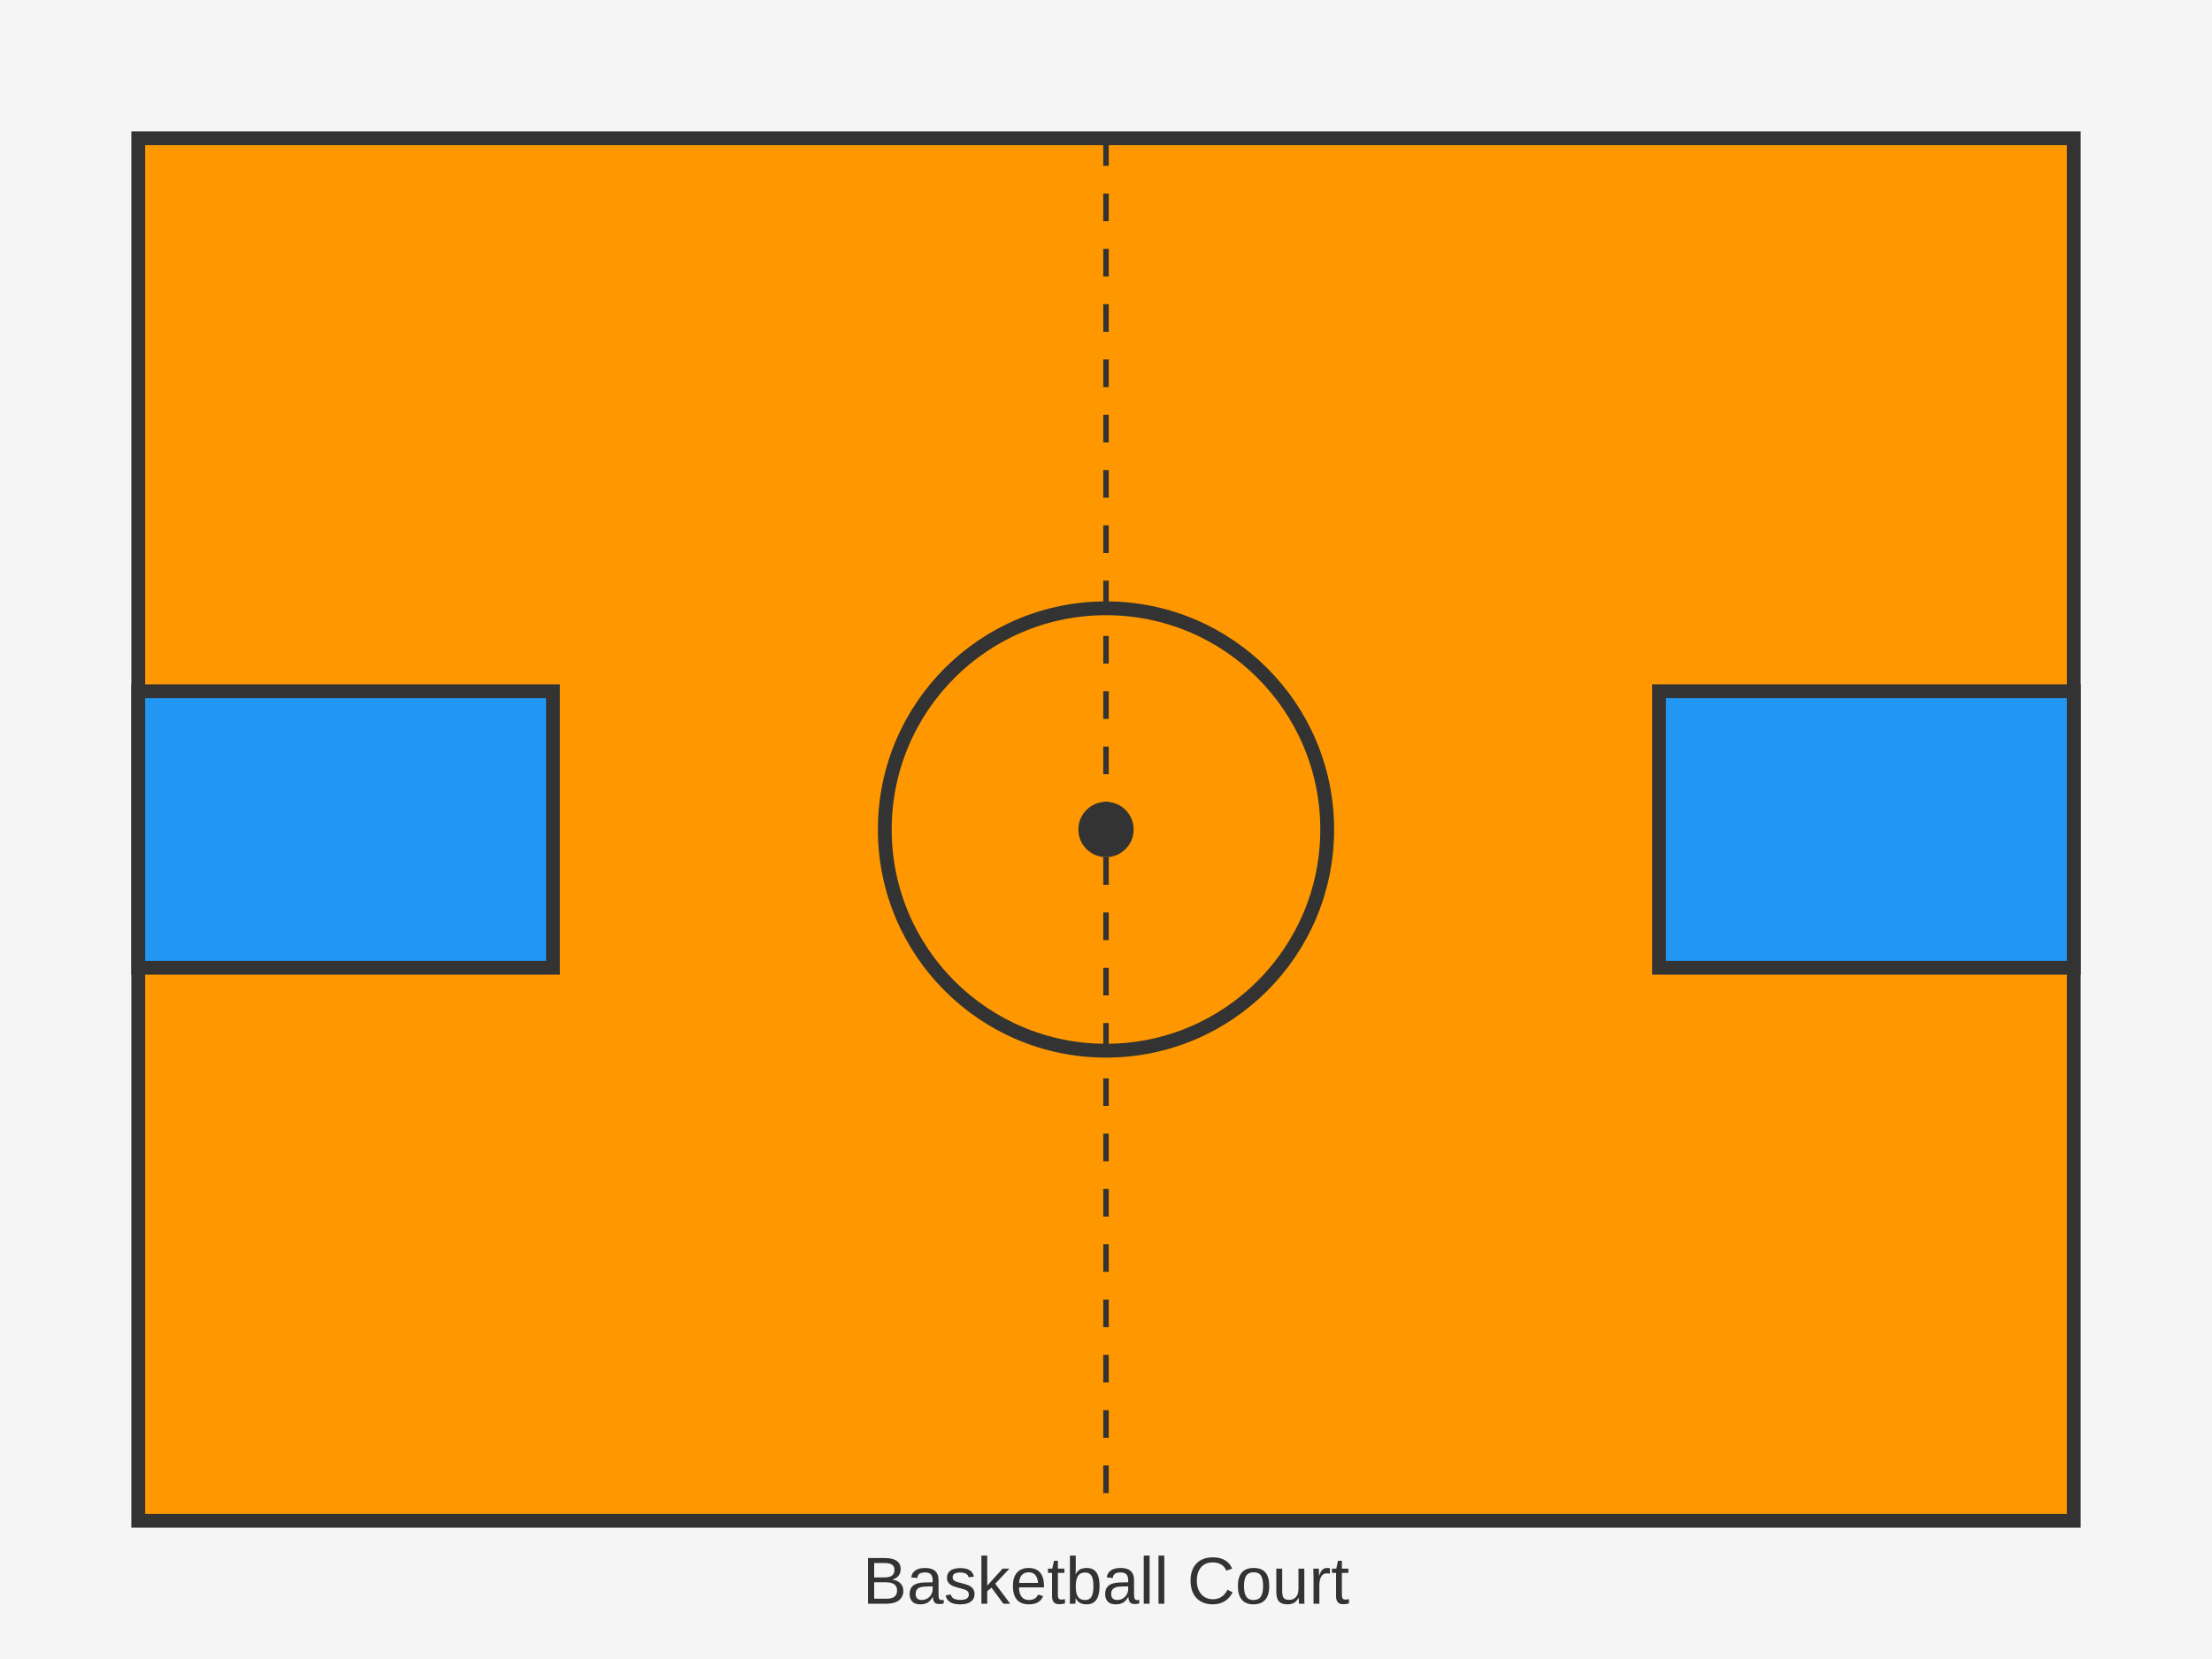
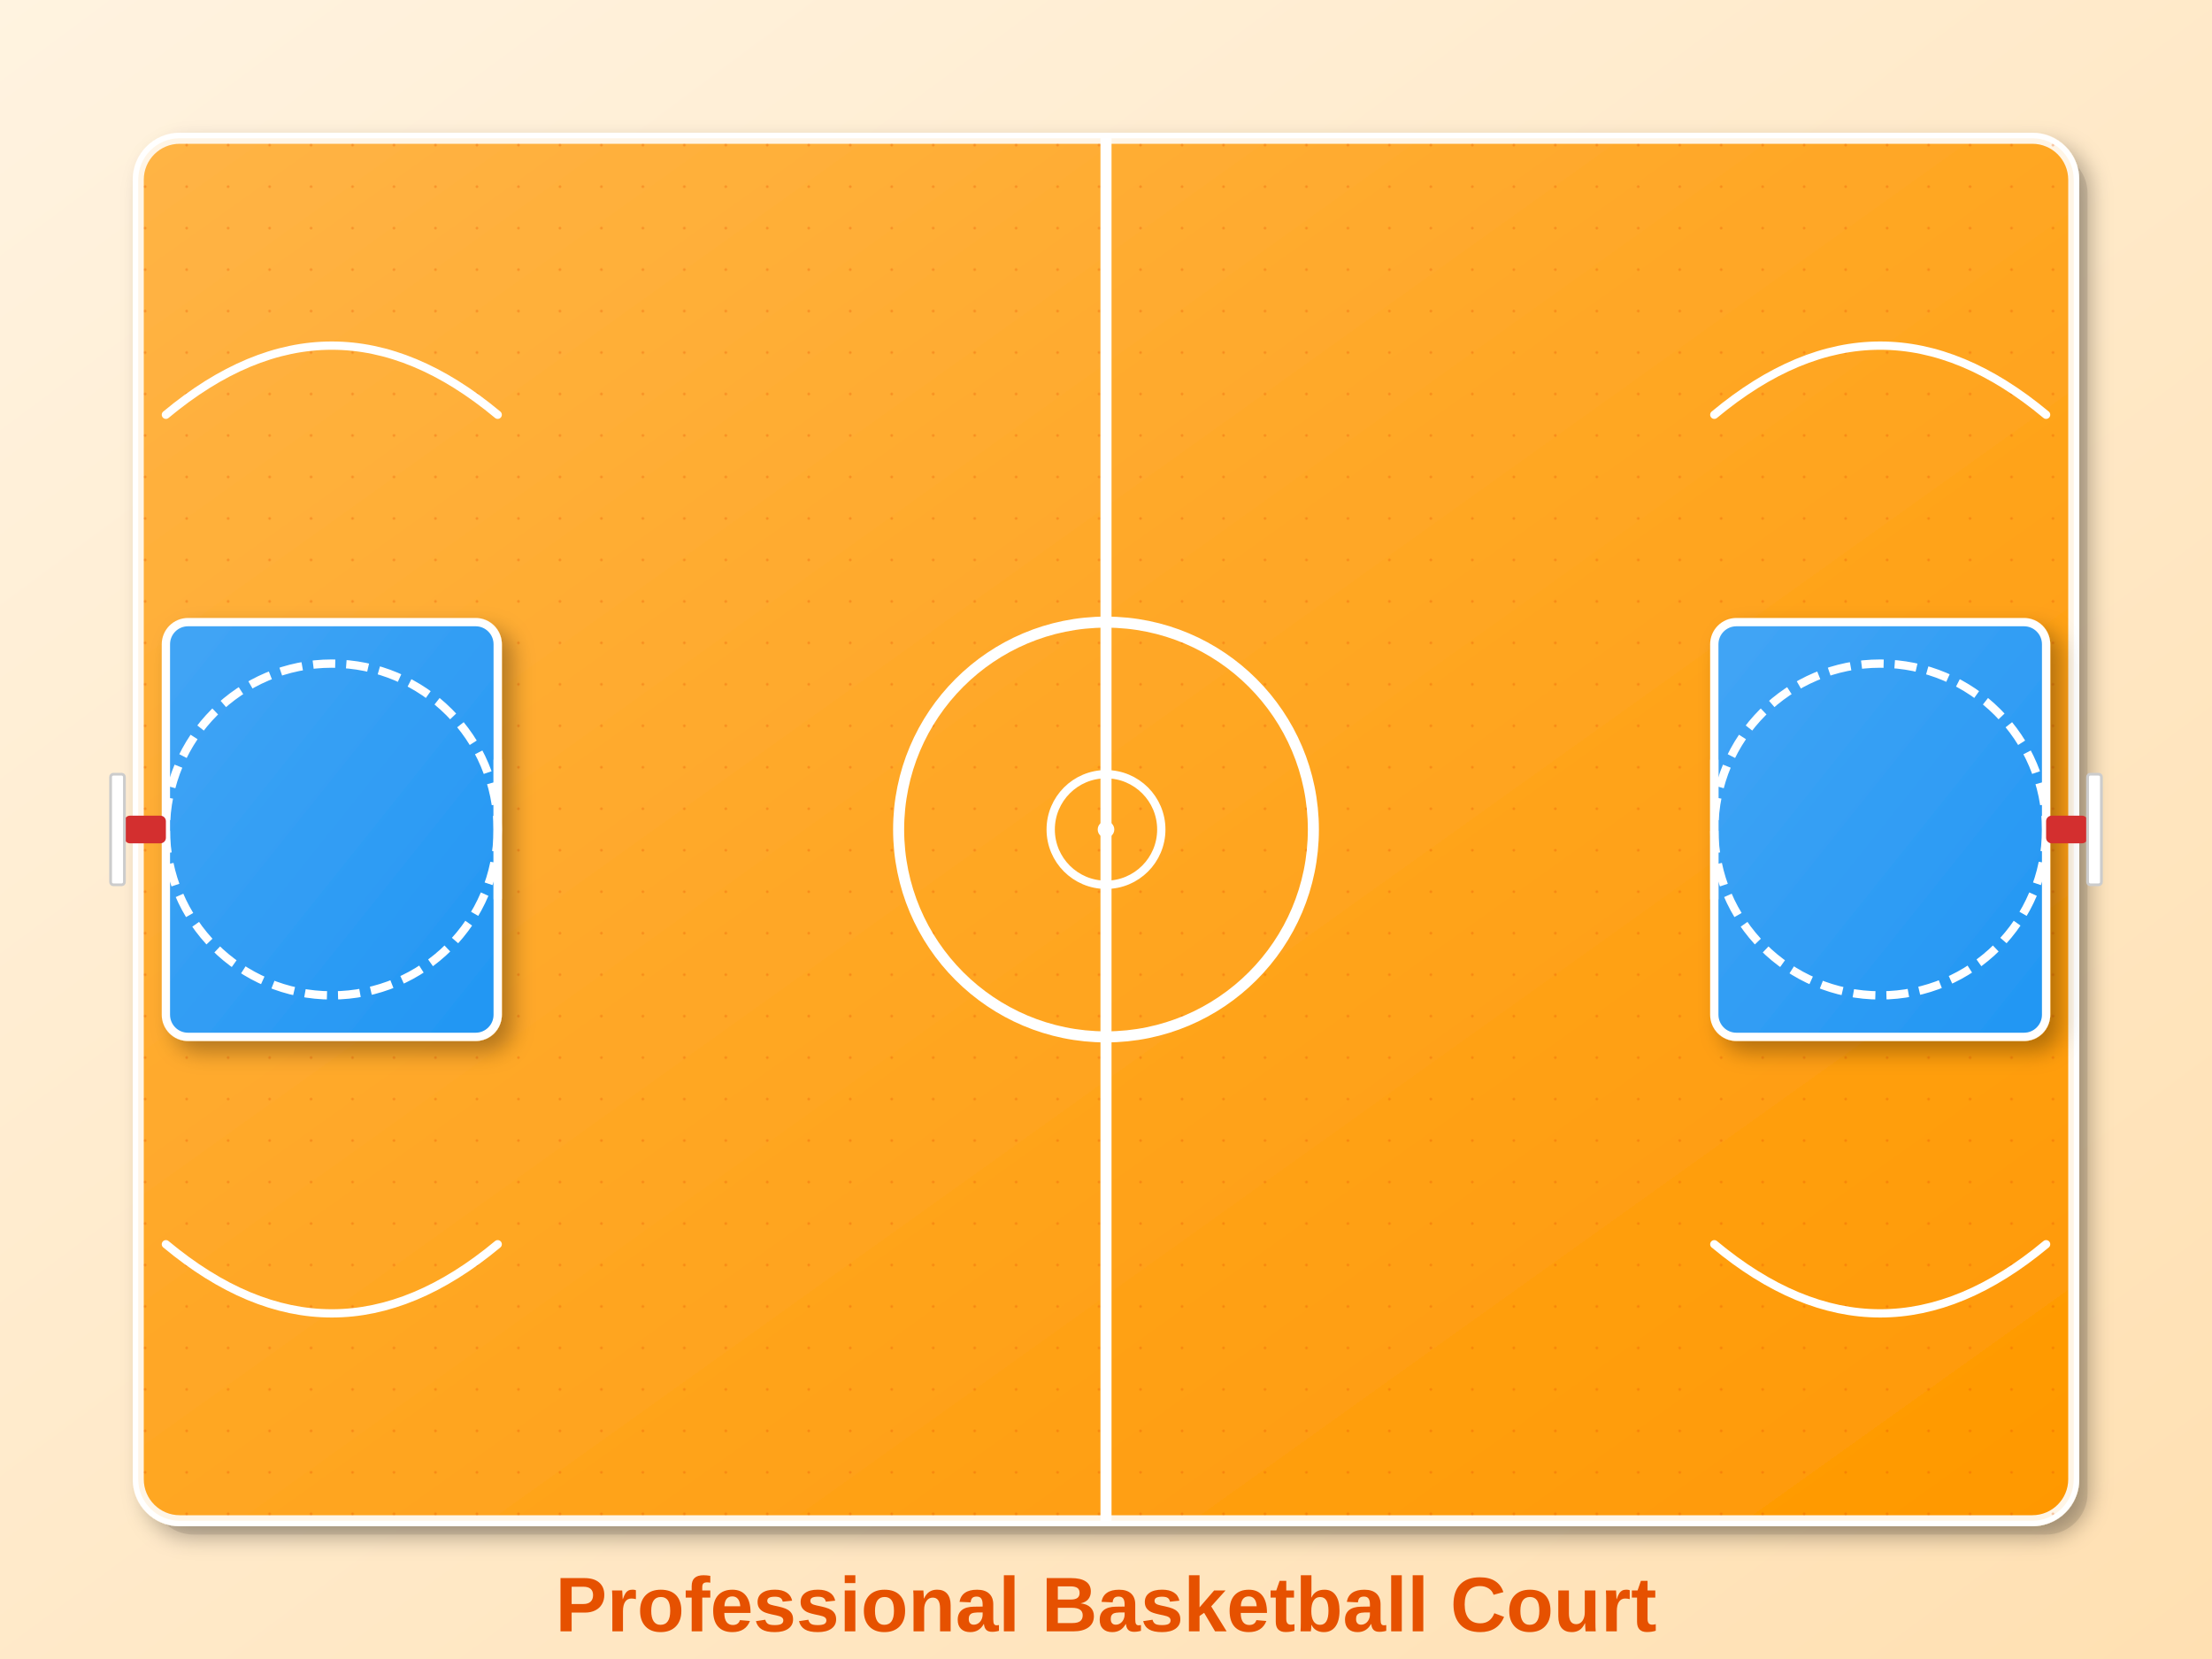
<svg xmlns="http://www.w3.org/2000/svg" viewBox="0 0 800 600" width="800" height="600">
-   <rect width="800" height="600" fill="#f5f5f5" />
-   <rect x="50" y="50" width="700" height="500" fill="#ff9800" stroke="#333333" stroke-width="5" />
-   <circle cx="400" cy="300" r="80" fill="none" stroke="#333333" stroke-width="5" />
-   <line x1="400" y1="50" x2="400" y2="550" stroke="#333333" stroke-width="2" stroke-dasharray="10,10" />
-   <rect x="50" y="250" width="150" height="100" fill="#2196f3" stroke="#333333" stroke-width="5" />
-   <rect x="600" y="250" width="150" height="100" fill="#2196f3" stroke="#333333" stroke-width="5" />
-   <circle cx="400" cy="300" r="10" fill="#333333" />
-   <text x="400" y="580" font-family="Arial" font-size="24" text-anchor="middle" fill="#333333">Basketball Court</text>
+   <defs>
+     <linearGradient id="bgGradBasket" x1="0%" y1="0%" x2="100%" y2="100%">
+       <stop offset="0%" style="stop-color:#fff3e0;stop-opacity:1" />
+       <stop offset="100%" style="stop-color:#ffe0b2;stop-opacity:1" />
+     </linearGradient>
+     <linearGradient id="courtGradBasket" x1="0%" y1="0%" x2="100%" y2="100%">
+       <stop offset="0%" style="stop-color:#ffb74d;stop-opacity:1" />
+       <stop offset="100%" style="stop-color:#ff9800;stop-opacity:1" />
+     </linearGradient>
+     <linearGradient id="paintGradBasket" x1="0%" y1="0%" x2="100%" y2="100%">
+       <stop offset="0%" style="stop-color:#42a5f5;stop-opacity:1" />
+       <stop offset="100%" style="stop-color:#2196f3;stop-opacity:1" />
+     </linearGradient>
+     <filter id="shadowBasket" x="-20%" y="-20%" width="140%" height="140%">
+       <feDropShadow dx="4" dy="4" stdDeviation="4" flood-opacity="0.3" />
+     </filter>
+     <pattern id="basketTexture" patternUnits="userSpaceOnUse" width="15" height="15">
+       <rect width="15" height="15" fill="#ff9800" opacity="0.1" />
+       <circle cx="7.5" cy="7.5" r="0.5" fill="#e65100" opacity="0.3" />
+     </pattern>
+   </defs>
+   <rect width="800" height="600" fill="url(#bgGradBasket)" />
+   <rect x="55" y="55" width="700" height="500" rx="15" fill="#000" opacity="0.1" />
+   <rect x="50" y="50" width="700" height="500" rx="15" fill="url(#courtGradBasket)" stroke="#ffffff" stroke-width="4" filter="url(#shadowBasket)" />
+   <rect x="50" y="50" width="700" height="500" rx="15" fill="url(#basketTexture)" />
+   <circle cx="400" cy="300" r="75" fill="none" stroke="#ffffff" stroke-width="4" />
+   <circle cx="400" cy="300" r="20" fill="none" stroke="#ffffff" stroke-width="3" />
+   <circle cx="400" cy="300" r="3" fill="#ffffff" />
+   <line x1="400" y1="50" x2="400" y2="550" stroke="#ffffff" stroke-width="4" stroke-linecap="round" />
+   <rect x="60" y="225" width="120" height="150" rx="8" fill="url(#paintGradBasket)" stroke="#ffffff" stroke-width="3" filter="url(#shadowBasket)" />
+   <rect x="620" y="225" width="120" height="150" rx="8" fill="url(#paintGradBasket)" stroke="#ffffff" stroke-width="3" filter="url(#shadowBasket)" />
+   <circle cx="120" cy="300" r="60" fill="none" stroke="#ffffff" stroke-width="3" stroke-dasharray="8,4" />
+   <circle cx="680" cy="300" r="60" fill="none" stroke="#ffffff" stroke-width="3" stroke-dasharray="8,4" />
+   <line x1="180" y1="275" x2="180" y2="325" stroke="#ffffff" stroke-width="3" stroke-linecap="round" />
+   <line x1="620" y1="275" x2="620" y2="325" stroke="#ffffff" stroke-width="3" stroke-linecap="round" />
+   <path d="M 60 150 Q 120 100 180 150" fill="none" stroke="#ffffff" stroke-width="3" stroke-linecap="round" />
+   <path d="M 60 450 Q 120 500 180 450" fill="none" stroke="#ffffff" stroke-width="3" stroke-linecap="round" />
+   <path d="M 620 150 Q 680 100 740 150" fill="none" stroke="#ffffff" stroke-width="3" stroke-linecap="round" />
+   <path d="M 620 450 Q 680 500 740 450" fill="none" stroke="#ffffff" stroke-width="3" stroke-linecap="round" />
+   <rect x="45" y="295" width="15" height="10" rx="2" fill="#d32f2f" />
+   <rect x="740" y="295" width="15" height="10" rx="2" fill="#d32f2f" />
+   <rect x="40" y="280" width="5" height="40" rx="1" fill="#ffffff" stroke="#ccc" stroke-width="1" />
+   <rect x="755" y="280" width="5" height="40" rx="1" fill="#ffffff" stroke="#ccc" stroke-width="1" />
+   <text x="400" y="590" font-family="Arial" font-size="28" font-weight="bold" text-anchor="middle" fill="#e65100">Professional Basketball Court</text>
</svg>
